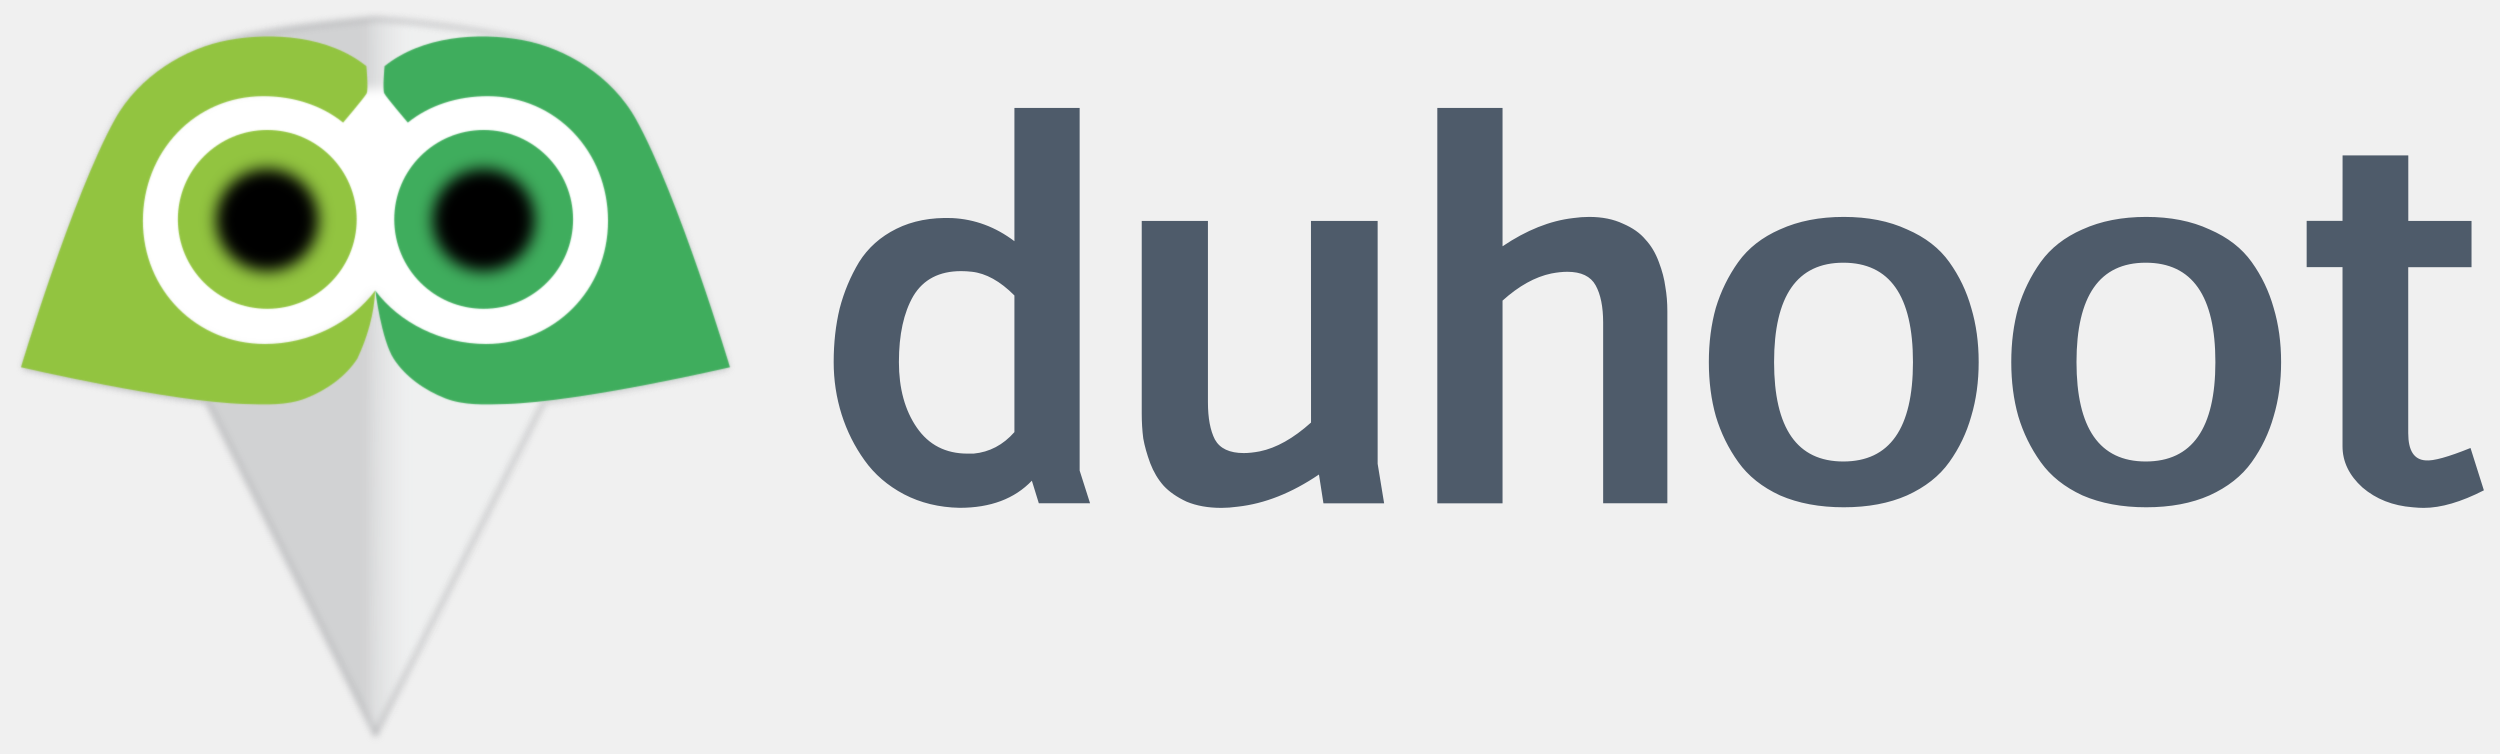
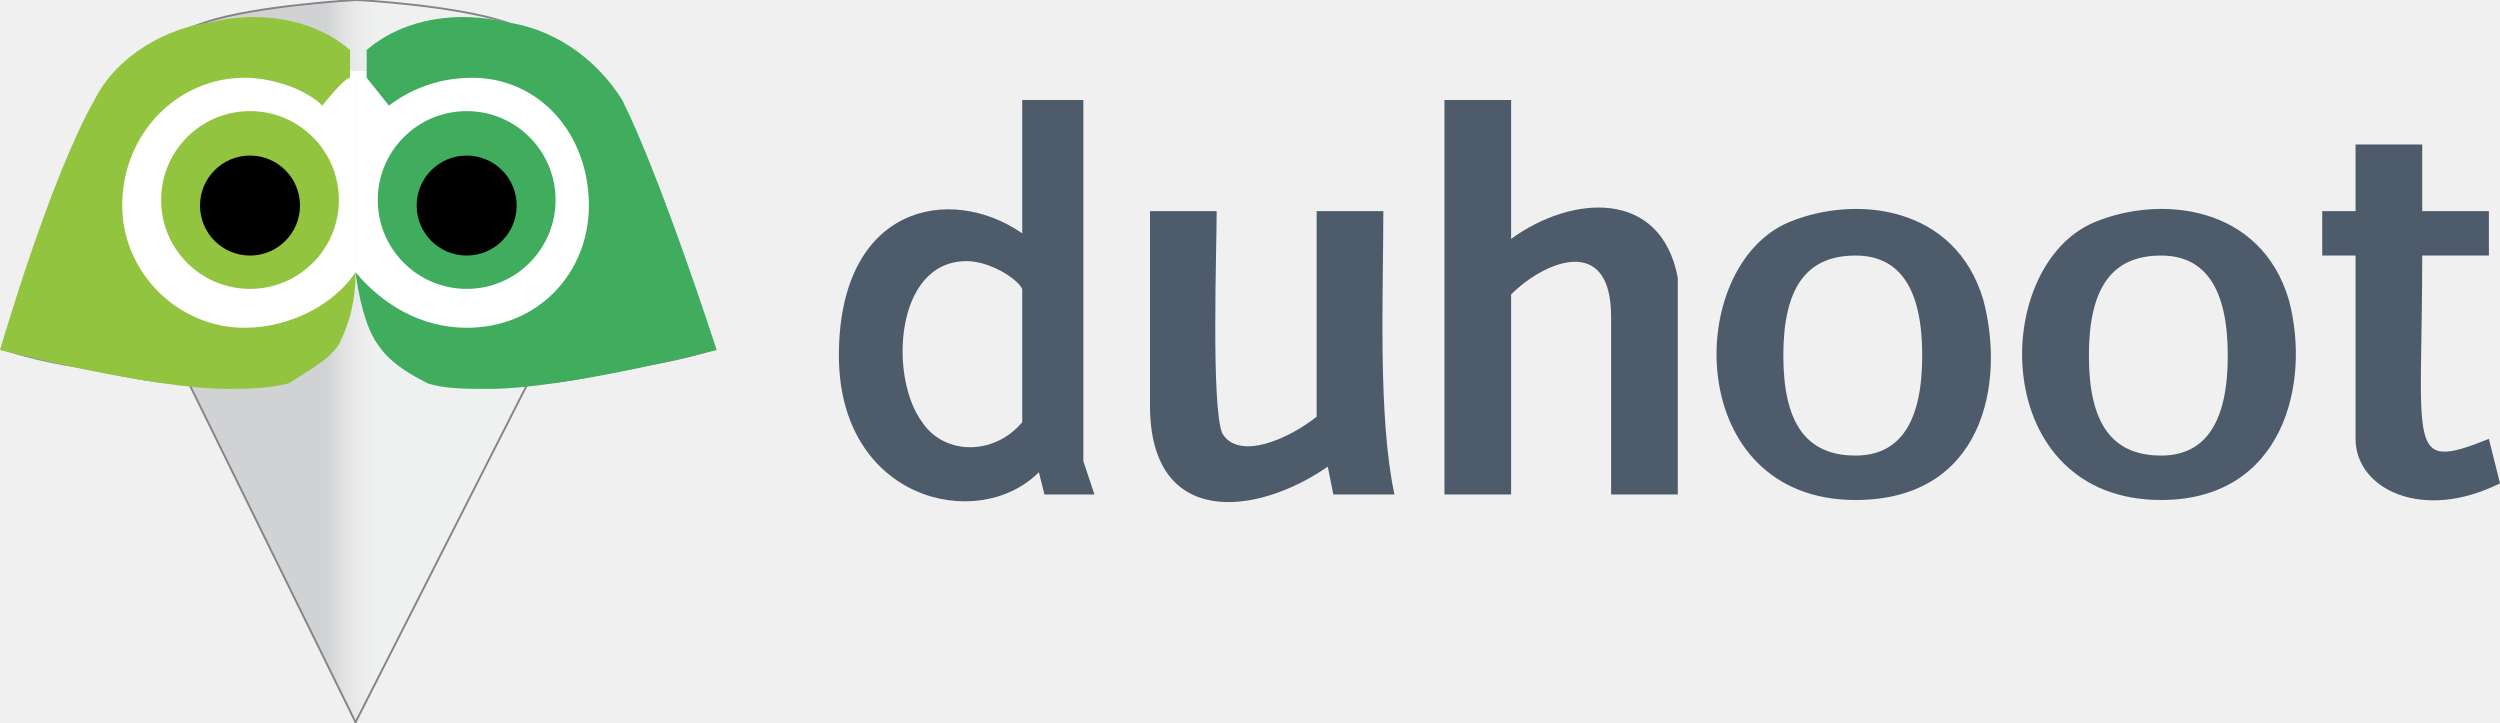
- <svg xmlns="http://www.w3.org/2000/svg" xmlns:xlink="http://www.w3.org/1999/xlink" height="47" viewBox="0 0 41.275 12.435" width="156">
-   <linearGradient id="a">
-     <stop offset="0" stop-color="#d1d2d3" />
-     <stop offset="1" stop-color="#e6e7e8" stop-opacity="0" />
-   </linearGradient>
-   <filter id="b" color-interpolation-filters="sRGB" height="1.012" width="1.012" x="-.006" y="-.006">
+ <svg xmlns="http://www.w3.org/2000/svg" xmlns:xlink="http://www.w3.org/1999/xlink" clip-rule="evenodd" fill-rule="evenodd" image-rendering="optimizeQuality" shape-rendering="geometricPrecision" text-rendering="geometricPrecision" viewBox="0 0 450 130">
+   <defs>
+     <style>.str0,.str1{stroke:#858589;stroke-width:.353;stroke-linecap:round;stroke-linejoin:round}.str1{stroke:#fff;stroke-width:.354}.fil4{fill:none}.fil6{fill:#000}.fil5{fill:#3fad5d}.fil7{fill:#92c440}.fil3{fill:#fff}</style>
+     <linearGradient id="id0" x1="58.683" x2="67.585" y1="65.156" y2="65.156" gradientUnits="userSpaceOnUse">
+       <stop stop-color="#D1D2D3" offset="0" />
+       <stop stop-color="#E6E7E8" stop-opacity="0" offset="1" />
+     </linearGradient>
+     <linearGradient id="id1" x1="58.683" x2="67.585" y1="65.156" y2="65.156" gradientUnits="userSpaceOnUse" xlink:href="#id0" />
+   </defs>
+   <filter id="b" x="-.006" y="-.006" width="1.012" height="1.012" color-interpolation-filters="sRGB">
    <feGaussianBlur stdDeviation=".036" />
  </filter>
-   <filter id="c" color-interpolation-filters="sRGB" height="1.024" width="1.024" x="-.012" y="-.012">
+   <filter id="c" x="-.012" y="-.012" width="1.024" height="1.024" color-interpolation-filters="sRGB">
    <feGaussianBlur stdDeviation=".036" />
  </filter>
-   <filter id="d" color-interpolation-filters="sRGB" height="1.36" width="1.36" x="-.18" y="-.18">
+   <filter id="d" x="-.18" y="-.18" width="1.36" height="1.36" color-interpolation-filters="sRGB">
    <feGaussianBlur stdDeviation=".354" />
  </filter>
-   <filter id="e" color-interpolation-filters="sRGB" height="1.024" width="1.024" x="-.012" y="-.012">
+   <filter id="e" x="-.012" y="-.012" width="1.024" height="1.024" color-interpolation-filters="sRGB">
    <feGaussianBlur stdDeviation=".144" />
  </filter>
-   <linearGradient id="f" gradientUnits="userSpaceOnUse" x1=".613" x2="29.906" xlink:href="#a" y1="244.965" y2="244.965" />
-   <linearGradient id="g" gradientUnits="userSpaceOnUse" x1="14.774" x2="16.727" xlink:href="#a" y1="245.06" y2="245.06" />
-   <filter id="h" color-interpolation-filters="sRGB" height="1.102" width="1.056" x="-.028" y="-.051">
+   <filter id="h" x="-.028" y="-.051" width="1.056" height="1.102" color-interpolation-filters="sRGB">
    <feGaussianBlur stdDeviation=".224" />
  </filter>
-   <g fill="#eff0f0" filter="url(#e)" transform="matrix(.40524 0 0 .40724 .016 -93.538)">
-     <path d="M15.271 230.442c-.171.031-4.1.306-6.077.935-1.977.628-3.547 1.567-4.424 3.149-1.725 3.106-3.81 10.05-3.81 10.05s1.318.307 3.037.644c1.33.26 2.897.537 4.386.727l6.888 13.542m0-29.047c.172.031 4.078.306 6.055.935 1.976.628 3.546 1.567 4.424 3.149 1.724 3.106 3.81 10.05 3.81 10.05s-1.32.307-3.038.644c-1.33.26-2.897.537-4.386.727l-6.888 13.542" />
-   </g>
-   <g fill="url(#f)" filter="url(#e)" stroke="#c9c9ca" transform="matrix(.40524 0 0 .40724 .016 -93.538)">
-     <path d="M15.271 230.442c-.171.031-4.1.306-6.077.935-1.977.628-3.547 1.567-4.424 3.149-1.725 3.106-3.81 10.05-3.81 10.05s1.318.307 3.037.644c1.33.26 2.897.537 4.386.727l6.888 13.542m0-29.047c.172.031 4.078.306 6.055.935 1.976.628 3.546 1.567 4.424 3.149 1.724 3.106 3.81 10.05 3.81 10.05s-1.32.307-3.038.644c-1.33.26-2.897.537-4.386.727l-6.888 13.542" fill="url(#g)" stroke="#858589" stroke-linecap="round" stroke-linejoin="round" stroke-width=".074" />
-   </g>
-   <g transform="translate(.014 -13.312) scale(.40724)" filter="url(#h)" fill="#fff" stroke="#fff" stroke-width=".074" stroke-linecap="round" stroke-linejoin="round">
-     <path d="M15.178 36.326c1.35 0 3.178.009 4.422.009a5.259 5.259 0 1 1 0 10.517c-1.859 0-3.487-.93-4.422-2.386" />
-     <path d="M15.176 36.326c-1.351 0-3.178.009-4.422.009a5.259 5.259 0 1 0 0 10.517c1.858 0 3.487-.93 4.422-2.386m.002-8.14c1.35 0 3.178.009 4.422.009a5.259 5.259 0 1 1 0 10.517c-1.859 0-3.487-.93-4.422-2.386" />
-   </g>
-   <g filter="url(#b)" transform="translate(.014 -93.538) scale(.40724)">
-     <path d="M19.668 243.633c2.77 0 4.948-2.18 4.948-4.99s-2.113-5.057-4.882-5.057c-1.215 0-2.363.368-3.235 1.072 0 0-.88-1.031-.955-1.187-.076-.157.012-1.101.012-1.101 1.525-1.227 3.796-1.383 5.575-1.06s3.647 1.466 4.619 3.216c1.724 3.106 3.81 10.05 3.81 10.05s-6.028 1.406-9.102 1.492c-.822.023-1.692.066-2.457-.237-.814-.322-1.606-.869-2.079-1.606-.489-.762-.744-2.76-.744-2.76.978 1.317 2.702 2.168 4.49 2.168z" fill="#3fad5d" filter="url(#b)" />
-     <circle cx="19.574" cy="238.582" fill="#3fad5d" filter="url(#c)" r="3.625" />
-     <circle cx="19.574" cy="238.605" filter="url(#d)" r="2.362" transform="translate(2.423 29.53) scale(.87624)" />
-   </g>
-   <g filter="url(#b)" transform="matrix(-.40724 0 0 .40724 12.384 -93.538)">
-     <path d="M19.668 243.633c2.77 0 4.948-2.18 4.948-4.99s-2.113-5.057-4.882-5.057c-1.215 0-2.363.368-3.235 1.072 0 0-.88-1.031-.955-1.187-.076-.157.012-1.101.012-1.101 1.525-1.227 3.796-1.383 5.575-1.06s3.647 1.466 4.619 3.216c1.724 3.106 3.81 10.05 3.81 10.05s-6.028 1.406-9.102 1.492c-.822.023-1.692.066-2.457-.237-.814-.322-1.606-.869-2.079-1.606-.404-.851-.685-1.827-.724-2.76.978 1.317 2.682 2.168 4.47 2.168z" fill="#92c440" filter="url(#b)" />
-     <circle cx="19.574" cy="238.582" fill="#92c440" filter="url(#c)" r="3.625" />
-     <circle cx="19.574" cy="238.605" filter="url(#d)" r="2.362" transform="translate(2.423 29.53) scale(.87624)" />
-   </g>
-   <path d="M16.748 1.782h1.077v5.987l.172.54h-.846l-.115-.373q-.428.448-1.192.448-.51-.01-.92-.224-.404-.214-.65-.56-.247-.344-.378-.755-.132-.42-.132-.867 0-.476.099-.886.107-.41.32-.765.222-.354.617-.55.394-.196.92-.177.56.028 1.028.382zm0 5.352V4.878q-.353-.355-.707-.392-.09-.01-.173-.01-.542 0-.789.411-.238.41-.238 1.091 0 .653.296 1.082.296.429.838.429h.099q.394-.037.674-.355zm4.896-3.487h1.101v4.01l.107.653H21.85l-.074-.476q-.674.457-1.34.531-.147.02-.27.02-.33 0-.576-.103-.239-.112-.378-.262-.14-.158-.222-.373-.082-.223-.115-.41-.025-.196-.025-.41v-3.18h1.093V6.64q0 .392.115.616.124.224.477.224.115 0 .263-.028.411-.084.847-.476zm2.086-1.865h1.077v2.284q.592-.4 1.167-.466.132-.019.264-.019.32 0 .558.112.239.103.37.261.14.15.222.373.082.215.107.41.033.187.033.402v3.17h-1.06V5.326q0-.391-.124-.615-.123-.224-.468-.224-.115 0-.263.028-.403.084-.806.448V8.31H23.73zm5.659 2.005q.452-.206 1.052-.206.6 0 1.044.206.452.195.698.54.247.345.362.756.123.41.123.895 0 .485-.123.895-.115.41-.362.756-.246.345-.698.55-.444.196-1.044.196-.6 0-1.052-.196-.444-.205-.69-.55-.247-.345-.37-.756-.116-.41-.116-.895 0-.485.115-.895.124-.41.37-.756.247-.345.69-.54zm2.194 2.191q0-1.641-1.15-1.641-1.143 0-1.143 1.641t1.143 1.641q1.15 0 1.15-1.64zm2.799-2.191q.452-.206 1.052-.206.6 0 1.044.206.452.195.698.54.247.345.362.756.123.41.123.895 0 .485-.123.895-.115.41-.362.756-.246.345-.698.55-.444.196-1.044.196-.6 0-1.052-.196-.444-.205-.69-.55-.247-.345-.37-.756-.116-.41-.116-.895 0-.485.115-.895.124-.41.37-.756.247-.345.69-.54zm2.194 2.191q0-1.641-1.15-1.641-1.143 0-1.143 1.641t1.143 1.641q1.15 0 1.15-1.64zm2.1-3.413h1.085v1.082h1.044v.764H39.76v2.742q0 .43.288.448.189.018.74-.205l.221.699q-.567.29-.994.29-.082 0-.181-.01-.493-.038-.83-.327-.329-.298-.329-.68V4.41h-.592v-.764h.592z" fill="#4e5b6a" />
+   <path d="M64 0S46 1 37 4s-15 7-19 14C10 32 1 63 1 63s6 2 13 3c6 1 13 3 20 3l30 61V0zm0 0zm0 0c1 0 18 1 27 4s16 7 20 14c8 14 17 45 17 45s-6 2-14 3c-5 1-12 3-19 3l-31 61V0zm0 0z" fill="#eff0f0" />
+   <path class="str0" d="M64 0S46 1 37 4s-15 7-19 14C10 32 1 63 1 63s6 2 13 3c6 1 13 3 20 3l30 61M64 0z" fill="url(#id0)" />
+   <path class="str0" d="M64 0c1 0 18 1 27 4s16 7 20 14c8 14 17 45 17 45s-6 2-14 3c-5 1-12 3-19 3l-31 61M64 0z" fill="url(#id1)" />
+   <path class="fil3" d="M64 13h20c13 0 24 11 24 23 0 13-11 24-24 24-8 0-16-4-20-11V13zm0 0z" />
+   <path class="fil4 str1" d="M64 13h20c13 0 24 11 24 23 0 13-11 24-24 24-8 0-16-4-20-11m0-36z" />
+   <path class="fil3" d="M64 13H44c-13 0-23 11-23 23 0 13 10 24 23 24 9 0 16-4 20-11V13zm0 0z" />
+   <path class="fil4 str1" d="M64 13H44c-13 0-23 11-23 23 0 13 10 24 23 24 9 0 16-4 20-11m0-36z" />
+   <path class="fil3" d="M64 13h20c13 0 24 11 24 23 0 13-11 24-24 24-8 0-16-4-20-11V13zm0 0z" />
+   <path class="fil4 str1" d="M64 13h20c13 0 24 11 24 23 0 13-11 24-24 24-8 0-16-4-20-11m0-36z" />
+   <path class="fil5" d="M84 59c13 0 22-10 22-22 0-13-9-23-21-23-6 0-11 2-15 5l-4-5V9c7-6 17-7 25-5 8 1 16 6 21 14 7 14 17 45 17 45s-27 7-41 7c-4 0-8 0-11-1-4-2-7-4-9-7-3-4-4-13-4-13 5 6 12 10 20 10z" />
+   <circle class="fil5" cx="84" cy="36" r="16" />
+   <circle class="fil6" cx="84" cy="37" r="9" />
+   <path class="fil7" d="M44 59c-12 0-22-10-22-22 0-13 10-23 22-23 5 0 11 2 14 5 0 0 4-5 5-5V9c-7-6-17-7-25-5-8 1-17 6-21 14C9 32 0 63 0 63s27 7 41 7c3 0 7 0 11-1 3-2 7-4 9-7 2-4 3-8 3-13-4 6-12 10-20 10z" />
+   <circle class="fil7" cx="45" cy="36" r="16" />
+   <circle class="fil6" cx="45" cy="37" r="9" />
+   <path d="M184 76V52c-1-2-6-5-10-5-13 0-14 21-8 29 4 6 13 6 18 0zm0-58h11v65l2 6h-9l-1-4c-11 11-36 5-36-21 0-27 20-31 33-22V18zm53 20h12c0 15-1 37 2 51h-11l-1-5c-13 9-32 11-32-11V38h12c0 7-1 35 1 40 3 5 12 1 17-3V38zm23-20v71h12V53c6-6 18-11 18 4v32h12V50c-3-16-19-15-30-7V18h-12zm86 46c0-12-4-18-12-18-9 0-13 6-13 18s4 18 13 18c8 0 12-6 12-18zm-24-24c12-5 30-3 35 14 4 15 0 36-23 36-31 0-31-42-12-50zm79 24c0-12-4-18-12-18-9 0-13 6-13 18s4 18 13 18c8 0 12-6 12-18zm-24-24c12-5 30-3 35 14 4 15-1 36-23 36-31 0-31-42-12-50zm47-14h12v12h12v8h-12c0 35-3 39 12 33l2 8c-14 7-26 1-26-8V46h-6v-8h6V26z" fill="#4e5b6a" fill-rule="nonzero" />
</svg>
